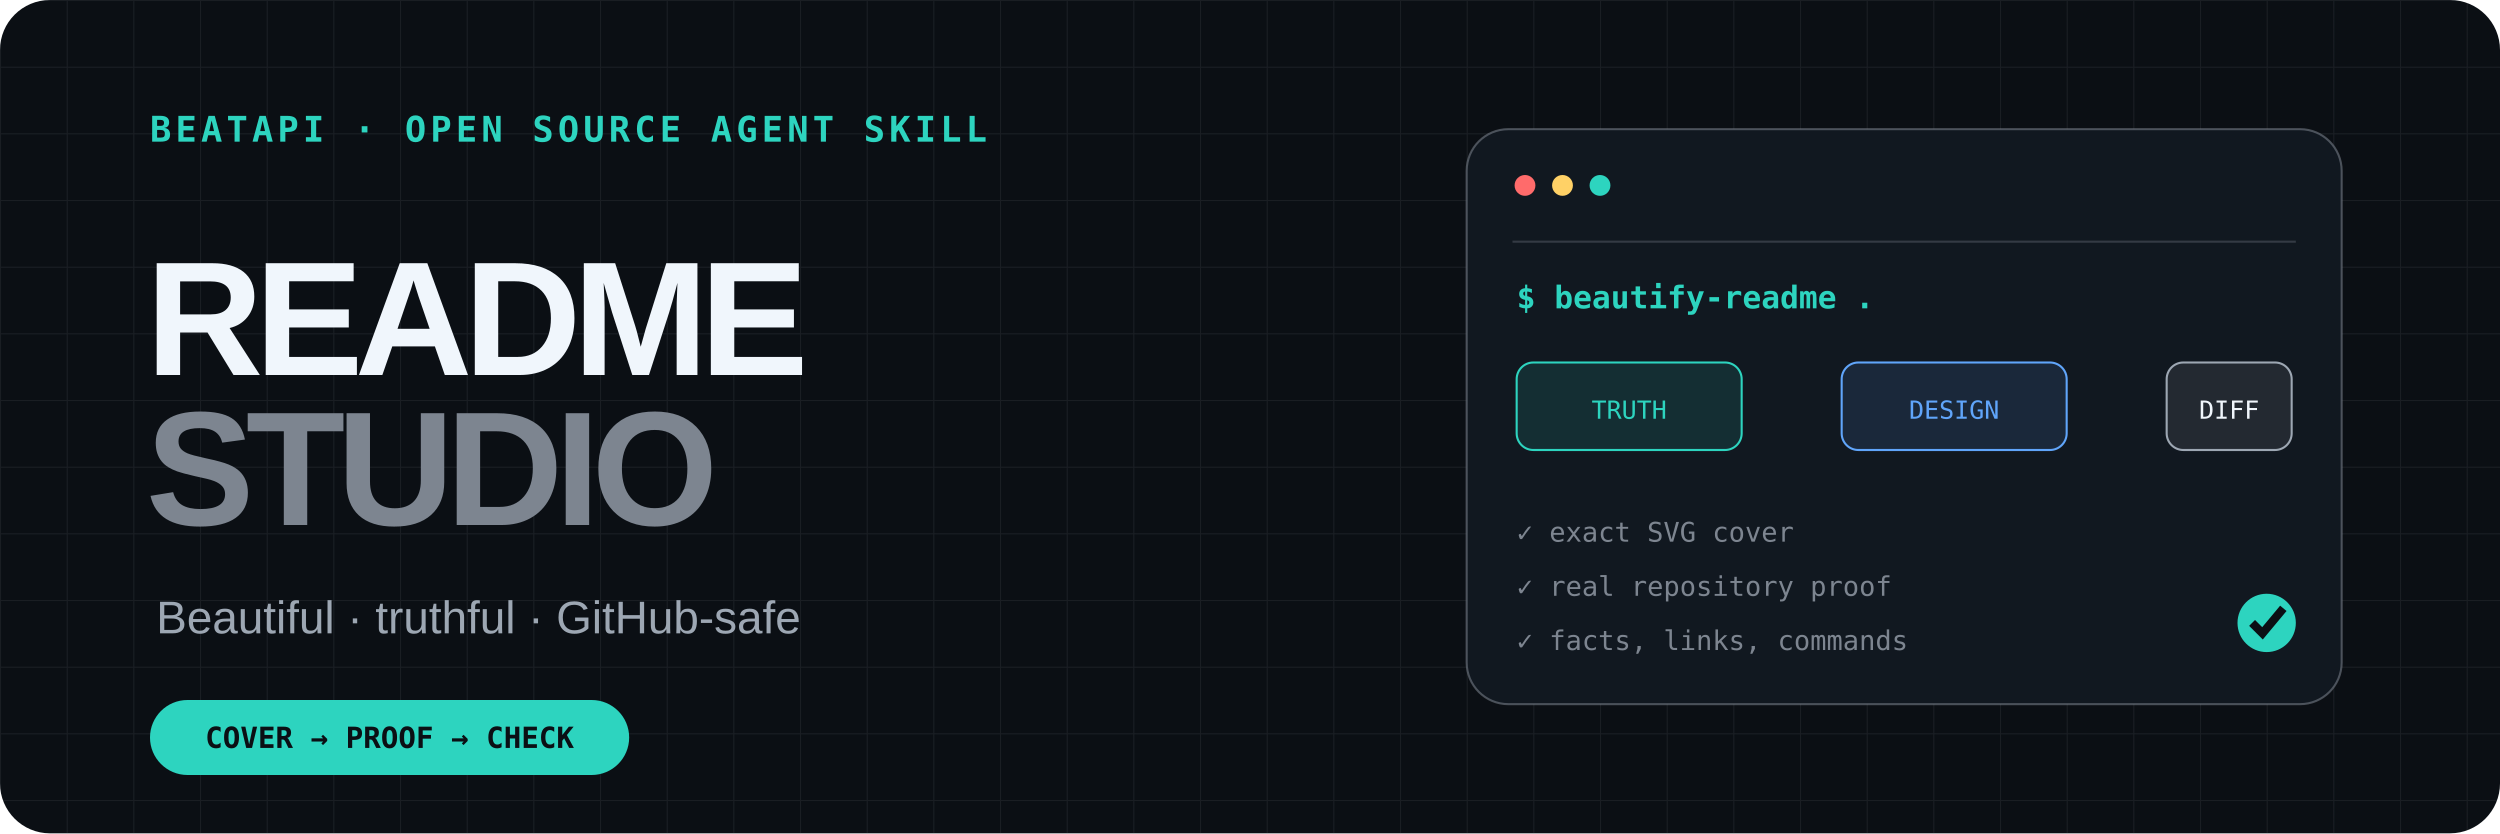
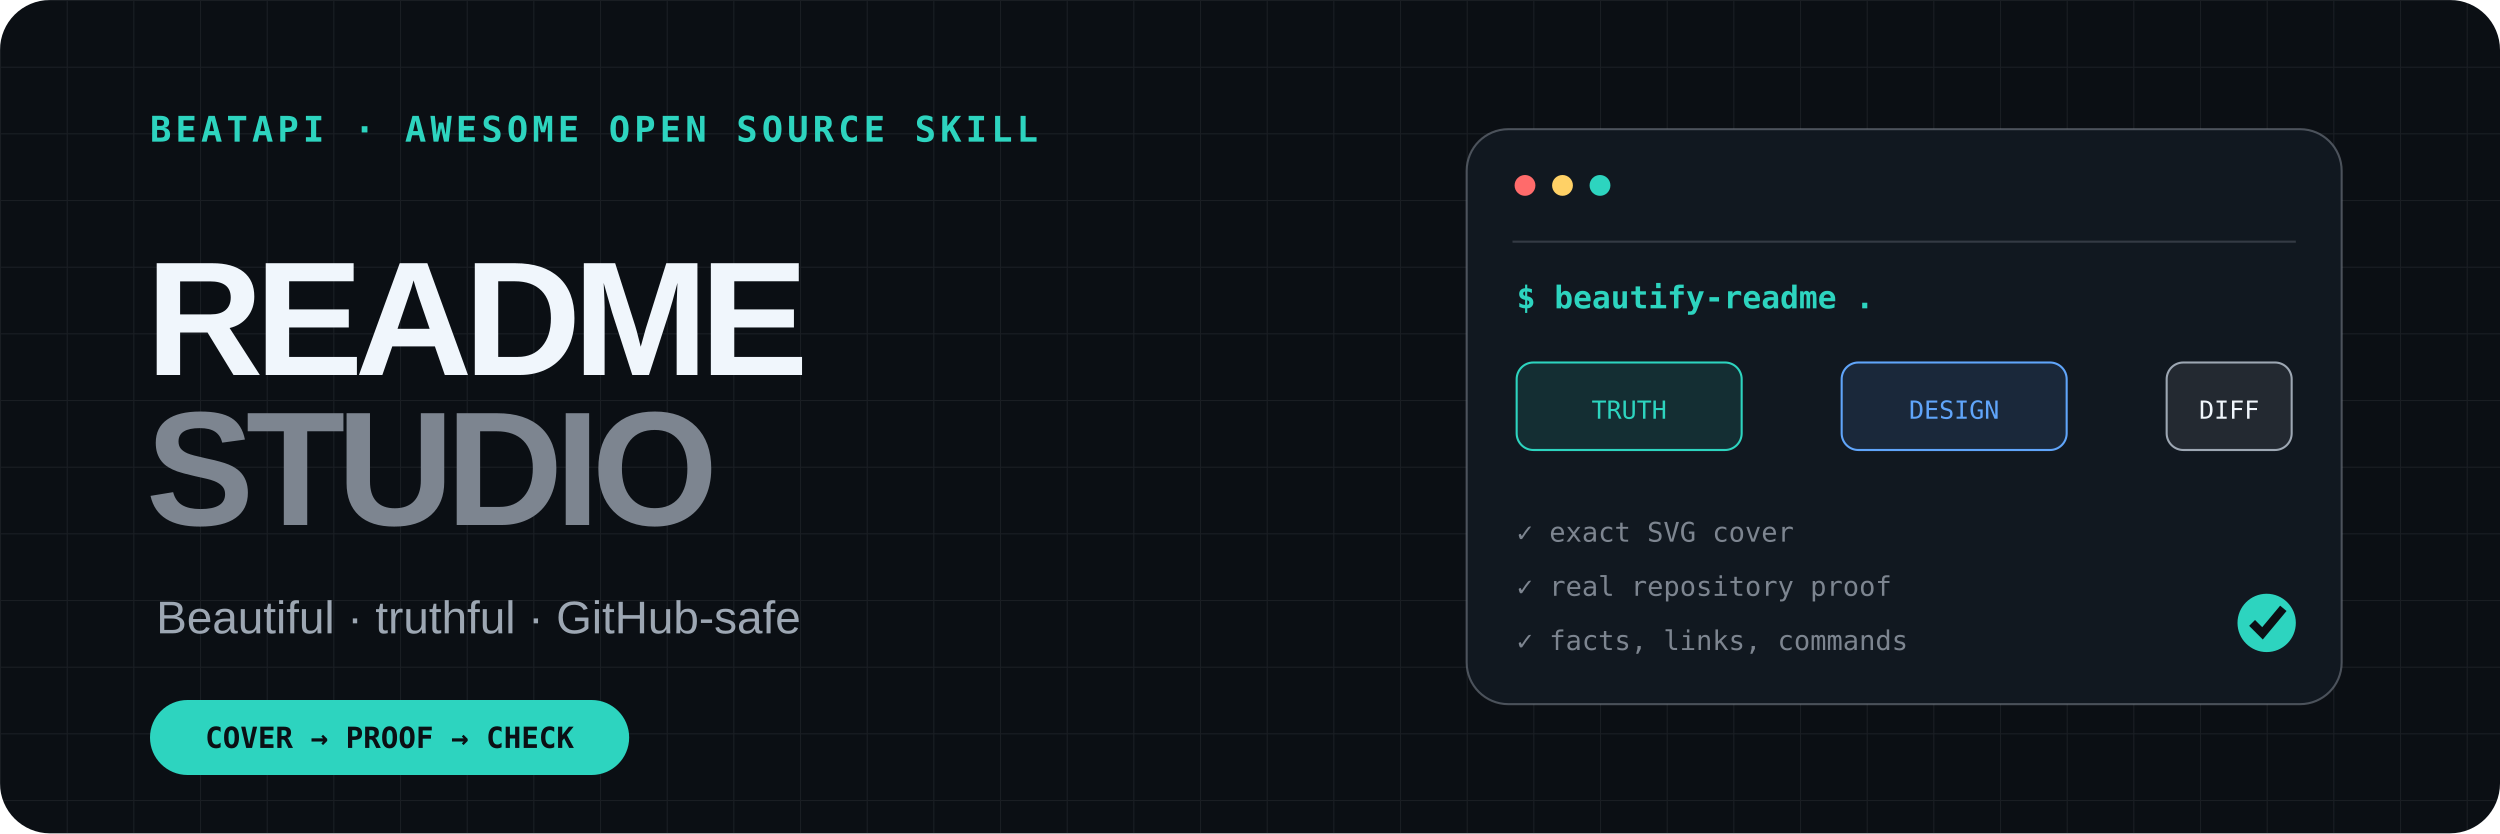
<svg xmlns="http://www.w3.org/2000/svg" width="1200" height="400" viewBox="0 0 1200 400" role="img" aria-labelledby="title desc">
  <defs>
    <pattern id="grid" width="32" height="32" patternUnits="userSpaceOnUse">
      <path d="M32 0H0V32" fill="none" stroke="#7d8590" stroke-opacity=".13" />
    </pattern>
    <linearGradient id="line" x1="0" x2="1">
      <stop stop-color="#2dd4bf" />
      <stop offset="1" stop-color="#60a5fa" />
    </linearGradient>
  </defs>
  <rect width="1200" height="400" rx="24" fill="#0b0f14" />
  <rect width="1200" height="400" rx="24" fill="url(#grid)" />
-   <text x="72" y="68" fill="#2dd4bf" font-family="monospace" font-size="17" font-weight="700" letter-spacing="2">BEATAPI · OPEN SOURCE AGENT SKILL</text>
+   <text x="72" y="68" fill="#2dd4bf" font-family="monospace" font-size="17" font-weight="700" letter-spacing="2">BEATAPI · AWESOME OPEN SOURCE SKILL</text>
  <text x="70" y="180" fill="#f0f6fc" font-family="Arial, sans-serif" font-size="78" font-weight="800" letter-spacing="-4">README</text>
  <text x="70" y="252" fill="#7d8590" font-family="Arial, sans-serif" font-size="78" font-weight="800" letter-spacing="-4">STUDIO</text>
  <text x="75" y="304" fill="#9da7b3" font-family="Arial, sans-serif" font-size="22">Beautiful · truthful · GitHub-safe</text>
  <rect x="72" y="336" width="230" height="36" rx="18" fill="#2dd4bf" />
  <text x="187" y="359" text-anchor="middle" fill="#0b0f14" font-family="monospace" font-size="14" font-weight="800">COVER → PROOF → CHECK</text>
  <g transform="translate(704 62)">
    <rect width="420" height="276" rx="20" fill="#111820" stroke="#7d8590" stroke-opacity=".55" />
    <circle cx="28" cy="27" r="5" fill="#ff6b6b" />
    <circle cx="46" cy="27" r="5" fill="#ffd166" />
    <circle cx="64" cy="27" r="5" fill="#2dd4bf" />
    <path d="M22 54H398" stroke="#7d8590" stroke-opacity=".32" />
    <text x="24" y="86" fill="#2dd4bf" font-family="monospace" font-size="15" font-weight="700">$ beautify-readme .</text>
    <g transform="translate(24 112)">
      <rect width="108" height="42" rx="8" fill="#2dd4bf" fill-opacity=".12" stroke="#2dd4bf" />
      <text x="54" y="27" text-anchor="middle" fill="#2dd4bf" font-family="monospace" font-size="12">TRUTH</text>
      <path d="M116 21H148" stroke="url(#line)" stroke-width="3" />
      <rect x="156" width="108" height="42" rx="8" fill="#60a5fa" fill-opacity=".12" stroke="#60a5fa" />
      <text x="210" y="27" text-anchor="middle" fill="#60a5fa" font-family="monospace" font-size="12">DESIGN</text>
      <path d="M272 21H304" stroke="url(#line)" stroke-width="3" />
      <rect x="312" width="60" height="42" rx="8" fill="#f0f6fc" fill-opacity=".08" stroke="#9da7b3" />
      <text x="342" y="27" text-anchor="middle" fill="#f0f6fc" font-family="monospace" font-size="12">DIFF</text>
    </g>
    <text x="24" y="198" fill="#7d8590" font-family="monospace" font-size="13">✓ exact SVG cover</text>
    <text x="24" y="224" fill="#7d8590" font-family="monospace" font-size="13">✓ real repository proof</text>
    <text x="24" y="250" fill="#7d8590" font-family="monospace" font-size="13">✓ facts, links, commands</text>
    <circle cx="384" cy="237" r="14" fill="#2dd4bf" />
    <path d="M377 237l5 5 10-12" fill="none" stroke="#0b0f14" stroke-width="4" />
  </g>
</svg>
